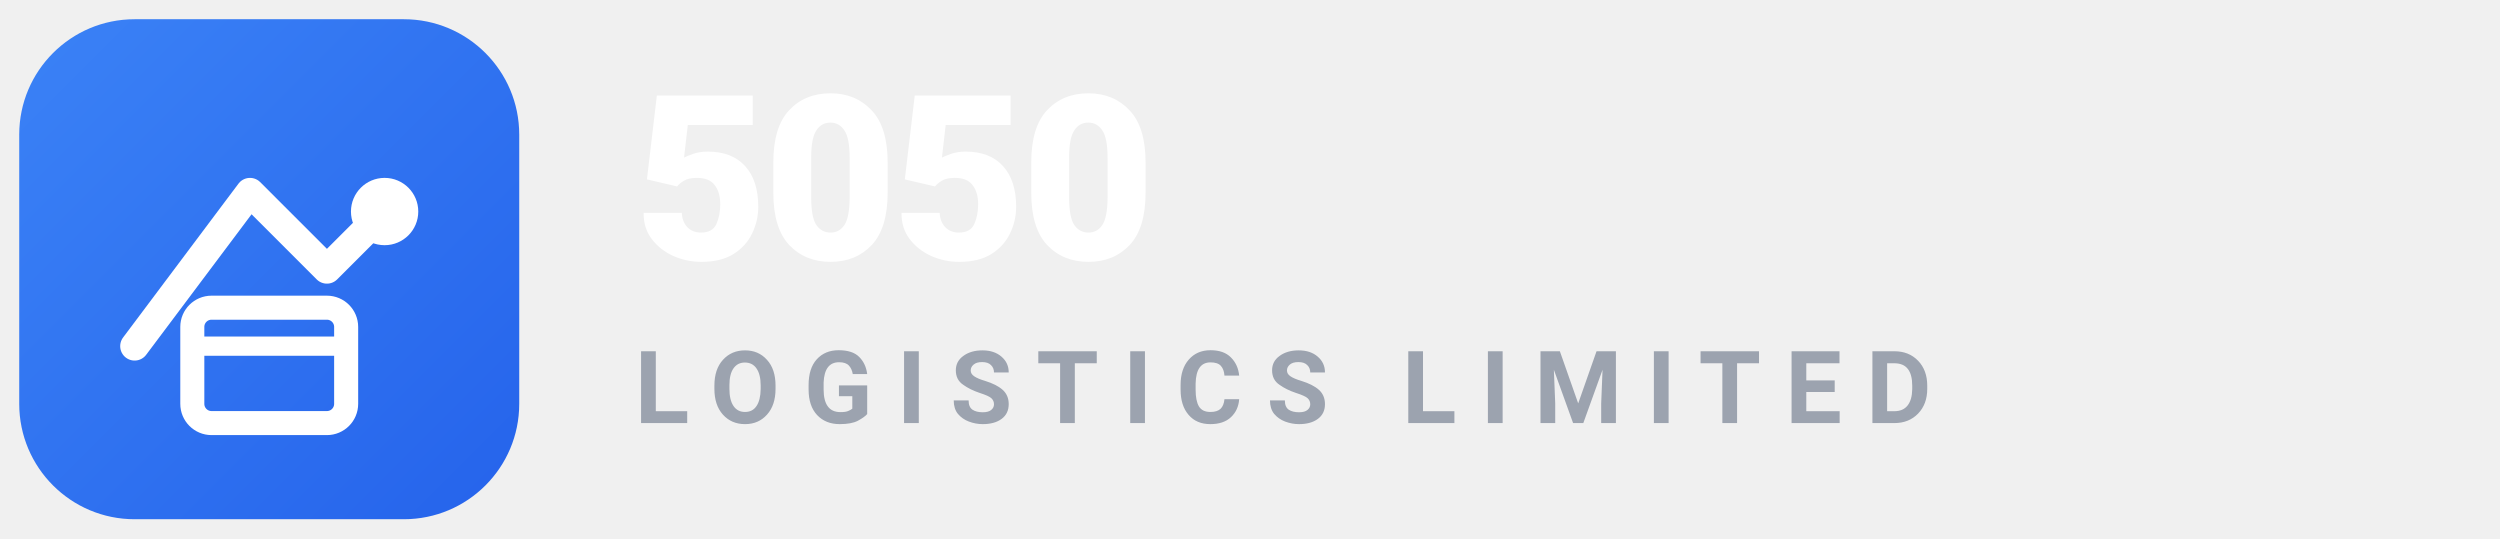
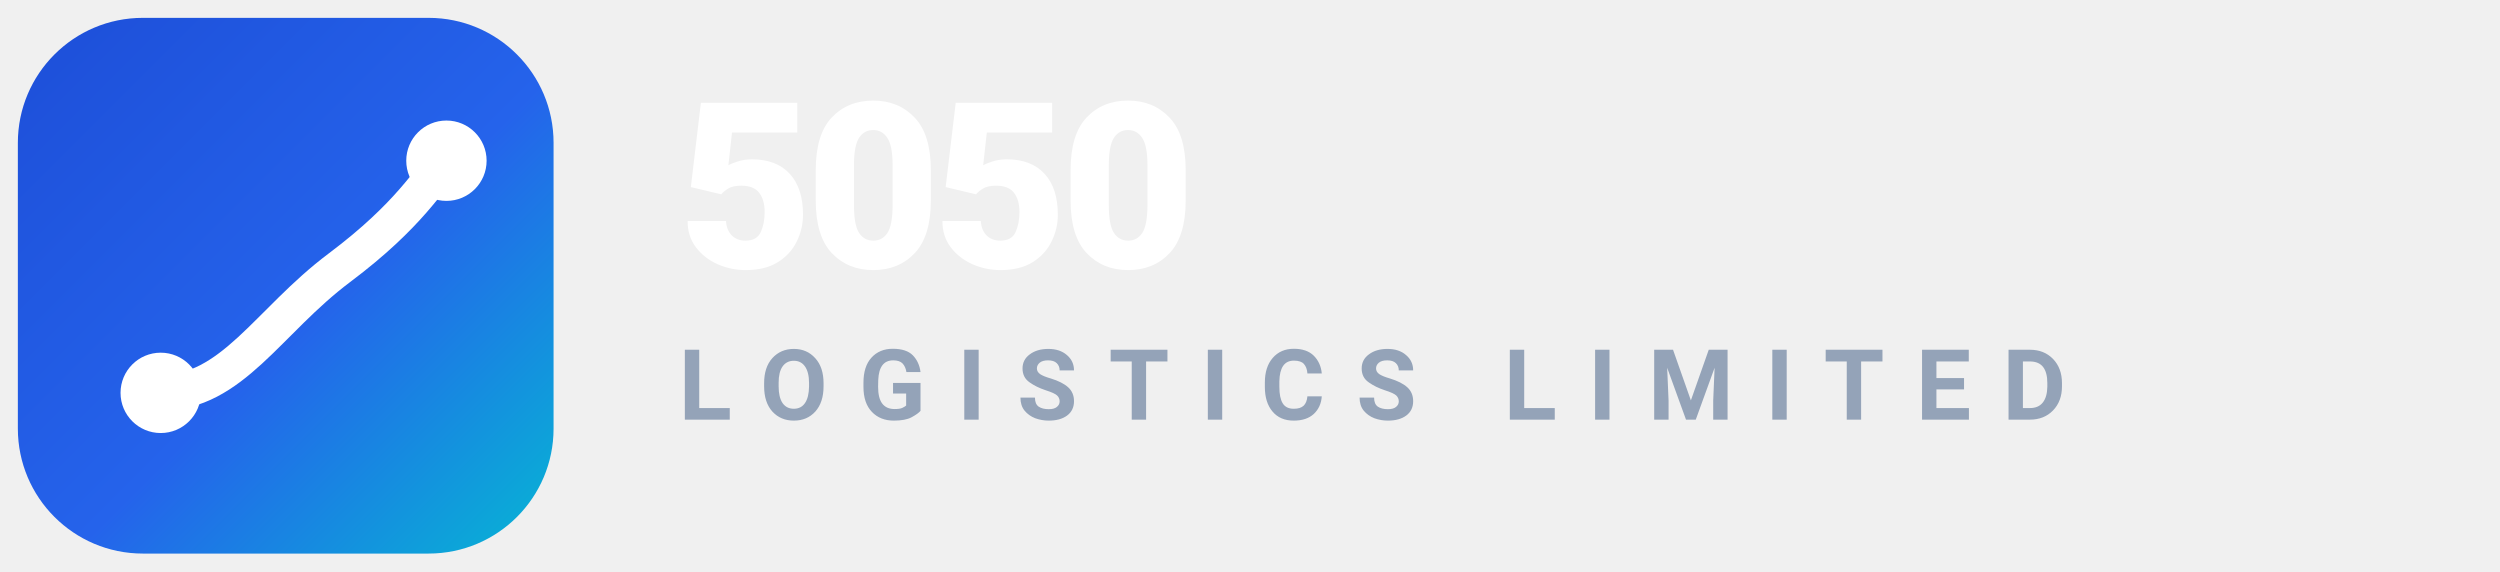
- <svg xmlns="http://www.w3.org/2000/svg" viewBox="0 0 260 56" role="img" aria-label="5050 Logistics Limited">
+ <svg xmlns="http://www.w3.org/2000/svg" viewBox="0 0 280 64" role="img" aria-label="5050 Logistics Limited">
  <defs>
    <linearGradient id="bg" x1="0" y1="0" x2="1" y2="1">
-       <stop offset="0" stop-color="#3b82f6" />
-       <stop offset="1" stop-color="#2563eb" />
+       <stop offset="0" stop-color="#1d4ed8" />
+       <stop offset="0.55" stop-color="#2563eb" />
+       <stop offset="1" stop-color="#06b6d4" />
    </linearGradient>
  </defs>
-   <rect x="2" y="2" width="52" height="52" rx="12" fill="url(#bg)" />
-   <path d="M14 36 L26 20 L34 28 L40 22" fill="none" stroke="#fff" stroke-width="3" stroke-linecap="round" stroke-linejoin="round" />
-   <circle cx="40" cy="22" r="3.5" fill="#fff" />
-   <rect x="20" y="32" width="16" height="12" rx="2" fill="none" stroke="#fff" stroke-width="2.5" />
-   <path d="M20 36 H36" stroke="#fff" stroke-width="2" />
-   <text x="66" y="27" font-family="ui-sans-serif, system-ui, -apple-system, 'Segoe UI', Roboto, sans-serif" font-size="24" font-weight="800" fill="#ffffff" letter-spacing="-0.5">5050</text>
-   <text x="66" y="44" font-family="ui-sans-serif, system-ui, -apple-system, 'Segoe UI', Roboto, sans-serif" font-size="10.5" font-weight="700" fill="#9ca3af" letter-spacing="2.5">LOGISTICS LIMITED</text>
+   <rect x="2" y="2" width="60" height="60" rx="14" fill="url(#bg)" />
+   <circle cx="18" cy="44" r="4.5" fill="#fff" />
+   <path d="M18 44 C 26 44, 30 36, 38 30 S 48 20, 50 18" fill="none" stroke="#fff" stroke-width="4" stroke-linecap="round" />
+   <circle cx="50" cy="18" r="4.5" fill="#fff" />
+   <text x="76" y="30" font-family="ui-sans-serif, system-ui, -apple-system, 'Segoe UI', Roboto, 'Helvetica Neue', Arial, sans-serif" font-size="26" font-weight="800" fill="#ffffff" letter-spacing="-0.8">5050</text>
+   <text x="76" y="47" font-family="ui-sans-serif, system-ui, -apple-system, 'Segoe UI', Roboto, 'Helvetica Neue', Arial, sans-serif" font-size="11" font-weight="700" fill="#94a3b8" letter-spacing="3.5">LOGISTICS LIMITED</text>
</svg>
